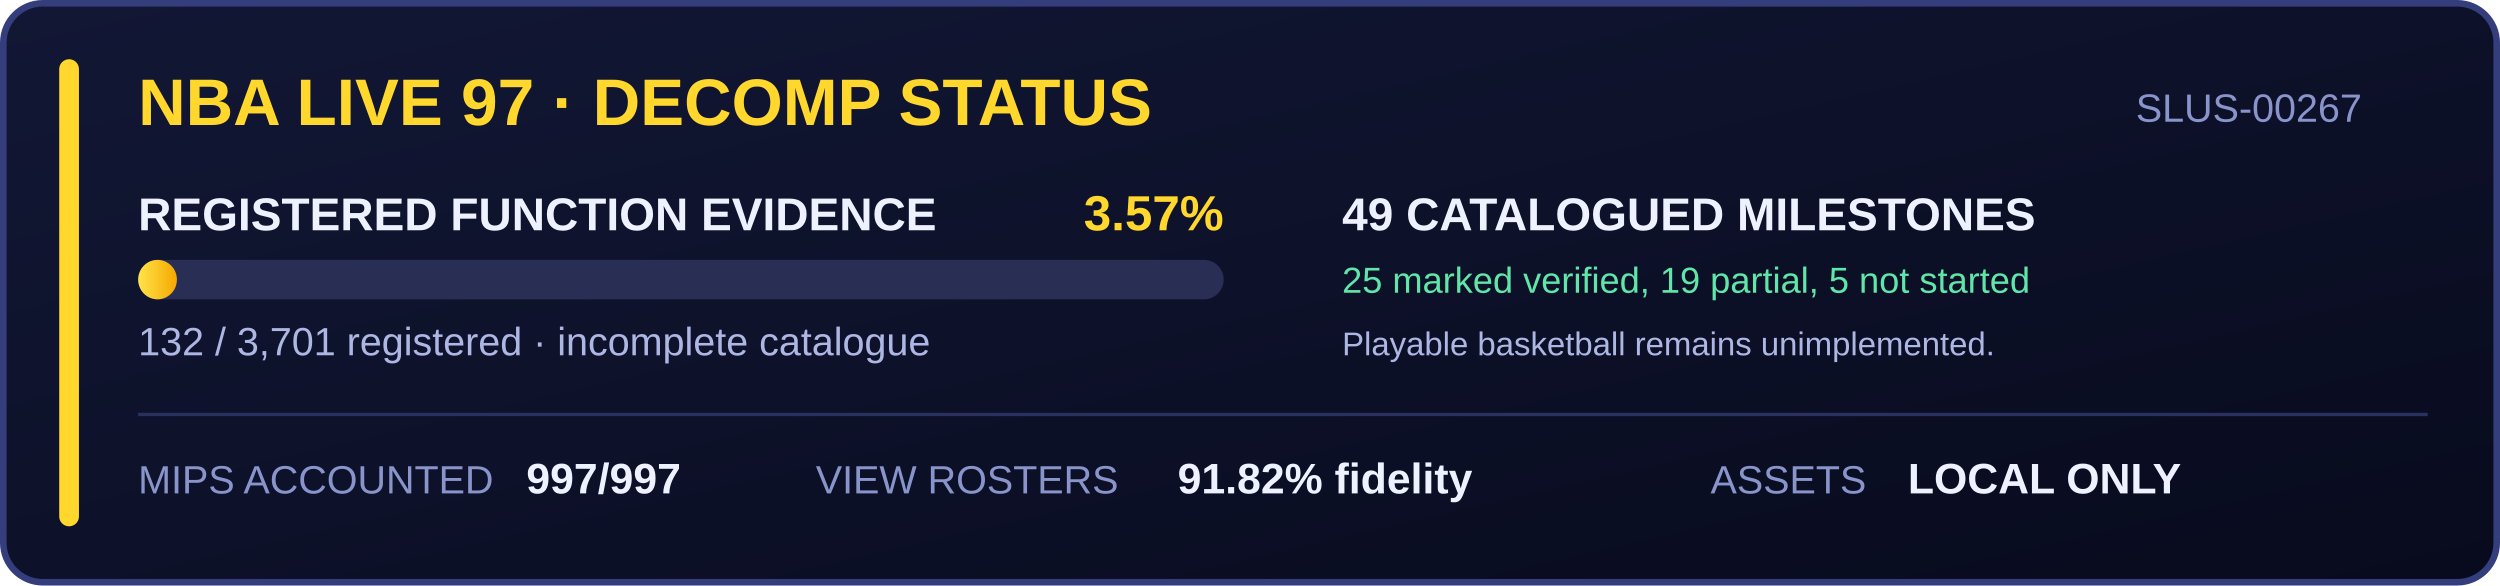
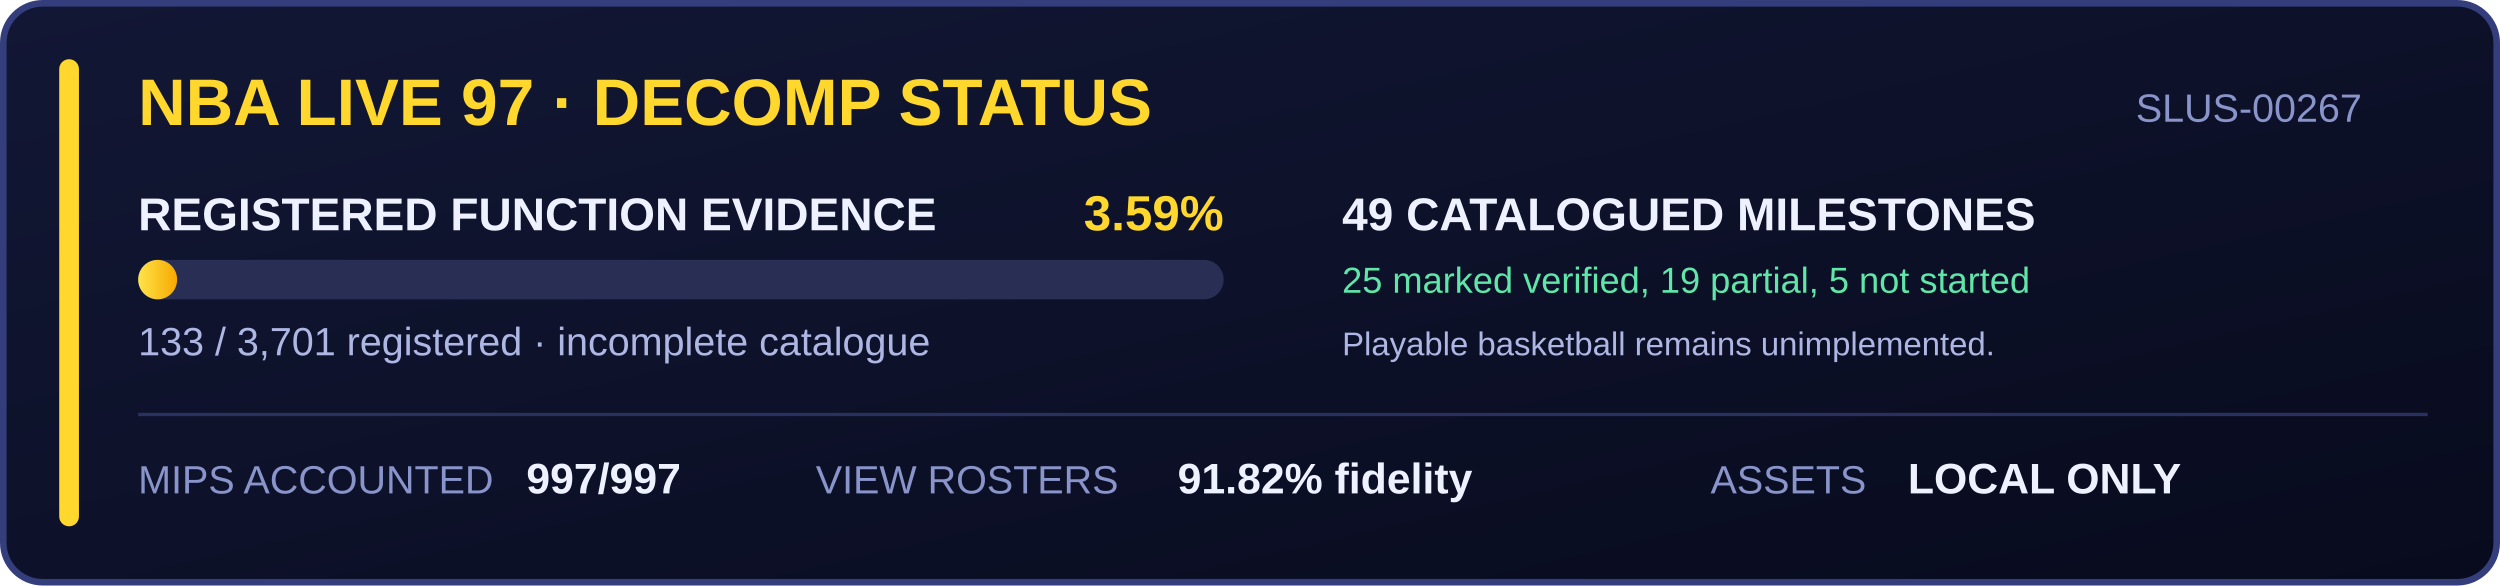
<svg xmlns="http://www.w3.org/2000/svg" width="760" height="178" viewBox="0 0 760 178" role="img" aria-labelledby="title desc">
  <defs>
    <linearGradient id="panel" x1="0" y1="0" x2="1" y2="1">
      <stop stop-color="#121735" />
      <stop offset="1" stop-color="#080b1d" />
    </linearGradient>
    <linearGradient id="gold" x1="0" y1="0" x2="1" y2="0">
      <stop stop-color="#ffe44a" />
      <stop offset="1" stop-color="#f6a800" />
    </linearGradient>
  </defs>
  <rect x="1" y="1" width="758" height="176" rx="12" fill="url(#panel)" stroke="#343e7d" stroke-width="2" />
  <rect x="18" y="18" width="6" height="142" rx="3" fill="#ffd72d" />
  <g font-family="Segoe UI, Arial, sans-serif">
    <text x="42" y="38" fill="#ffd72d" font-size="20" font-weight="700">NBA LIVE 97 · DECOMP STATUS</text>
    <text x="718" y="37" fill="#8994ca" font-size="12" text-anchor="end">SLUS-00267</text>
    <text x="42" y="70" fill="#eef1ff" font-size="14" font-weight="600">REGISTERED FUNCTION EVIDENCE</text>
-     <text x="372" y="70" fill="#ffd72d" font-size="15" font-weight="700" text-anchor="end">3.57%</text>
+     <text x="372" y="70" fill="#ffd72d" font-size="15" font-weight="700" text-anchor="end">3.59%</text>
    <rect x="42" y="79" width="330" height="12" rx="6" fill="#282e54" />
-     <rect x="42" y="79" width="11.78" height="12" rx="6" fill="url(#gold)" />
-     <text x="42" y="108" fill="#aeb7e4" font-size="12">132 / 3,701 registered · incomplete catalogue</text>
+     <rect x="42" y="79" width="11.85" height="12" rx="6" fill="url(#gold)" />
+     <text x="42" y="108" fill="#aeb7e4" font-size="12">133 / 3,701 registered · incomplete catalogue</text>
    <text x="408" y="70" fill="#eef1ff" font-size="14" font-weight="600">49 CATALOGUED MILESTONES</text>
    <text x="408" y="89" fill="#60e6a8" font-size="11">25 marked verified, 19 partial, 5 not started</text>
    <text x="408" y="108" fill="#aeb7e4" font-size="10">Playable basketball remains unimplemented.</text>
    <line x1="42" y1="126" x2="738" y2="126" stroke="#29315f" />
    <text x="42" y="150" fill="#8994ca" font-size="12">MIPS ACCOUNTED</text>
    <text x="160" y="150" fill="#eef1ff" font-size="13" font-weight="700">997/997</text>
    <text x="248" y="150" fill="#8994ca" font-size="12">VIEW ROSTERS</text>
    <text x="358" y="150" fill="#eef1ff" font-size="13" font-weight="700">91.82% fidelity</text>
    <text x="520" y="150" fill="#8994ca" font-size="12">ASSETS</text>
    <text x="580" y="150" fill="#eef1ff" font-size="13" font-weight="700">LOCAL ONLY</text>
  </g>
</svg>
